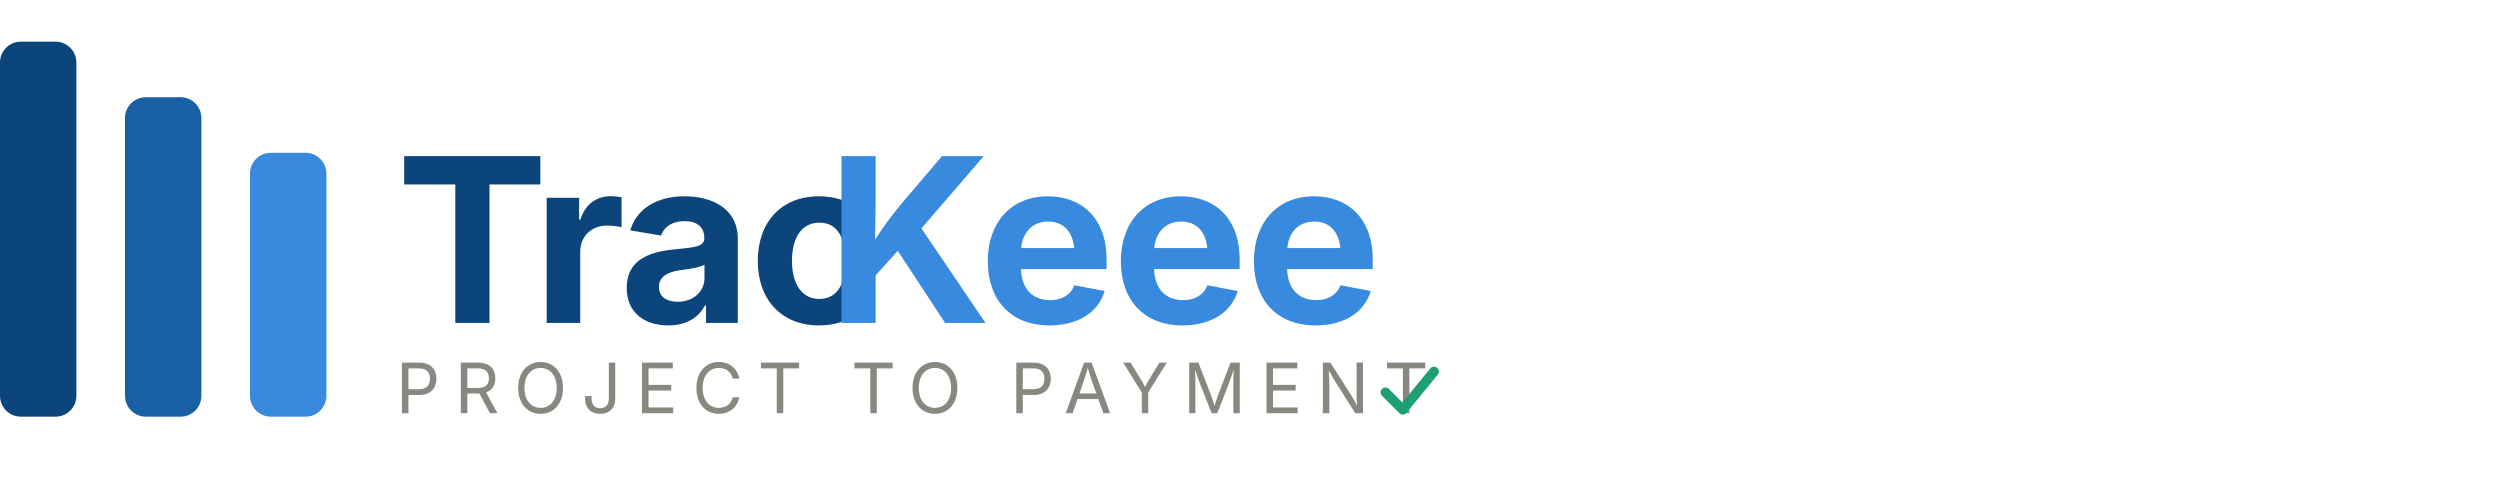
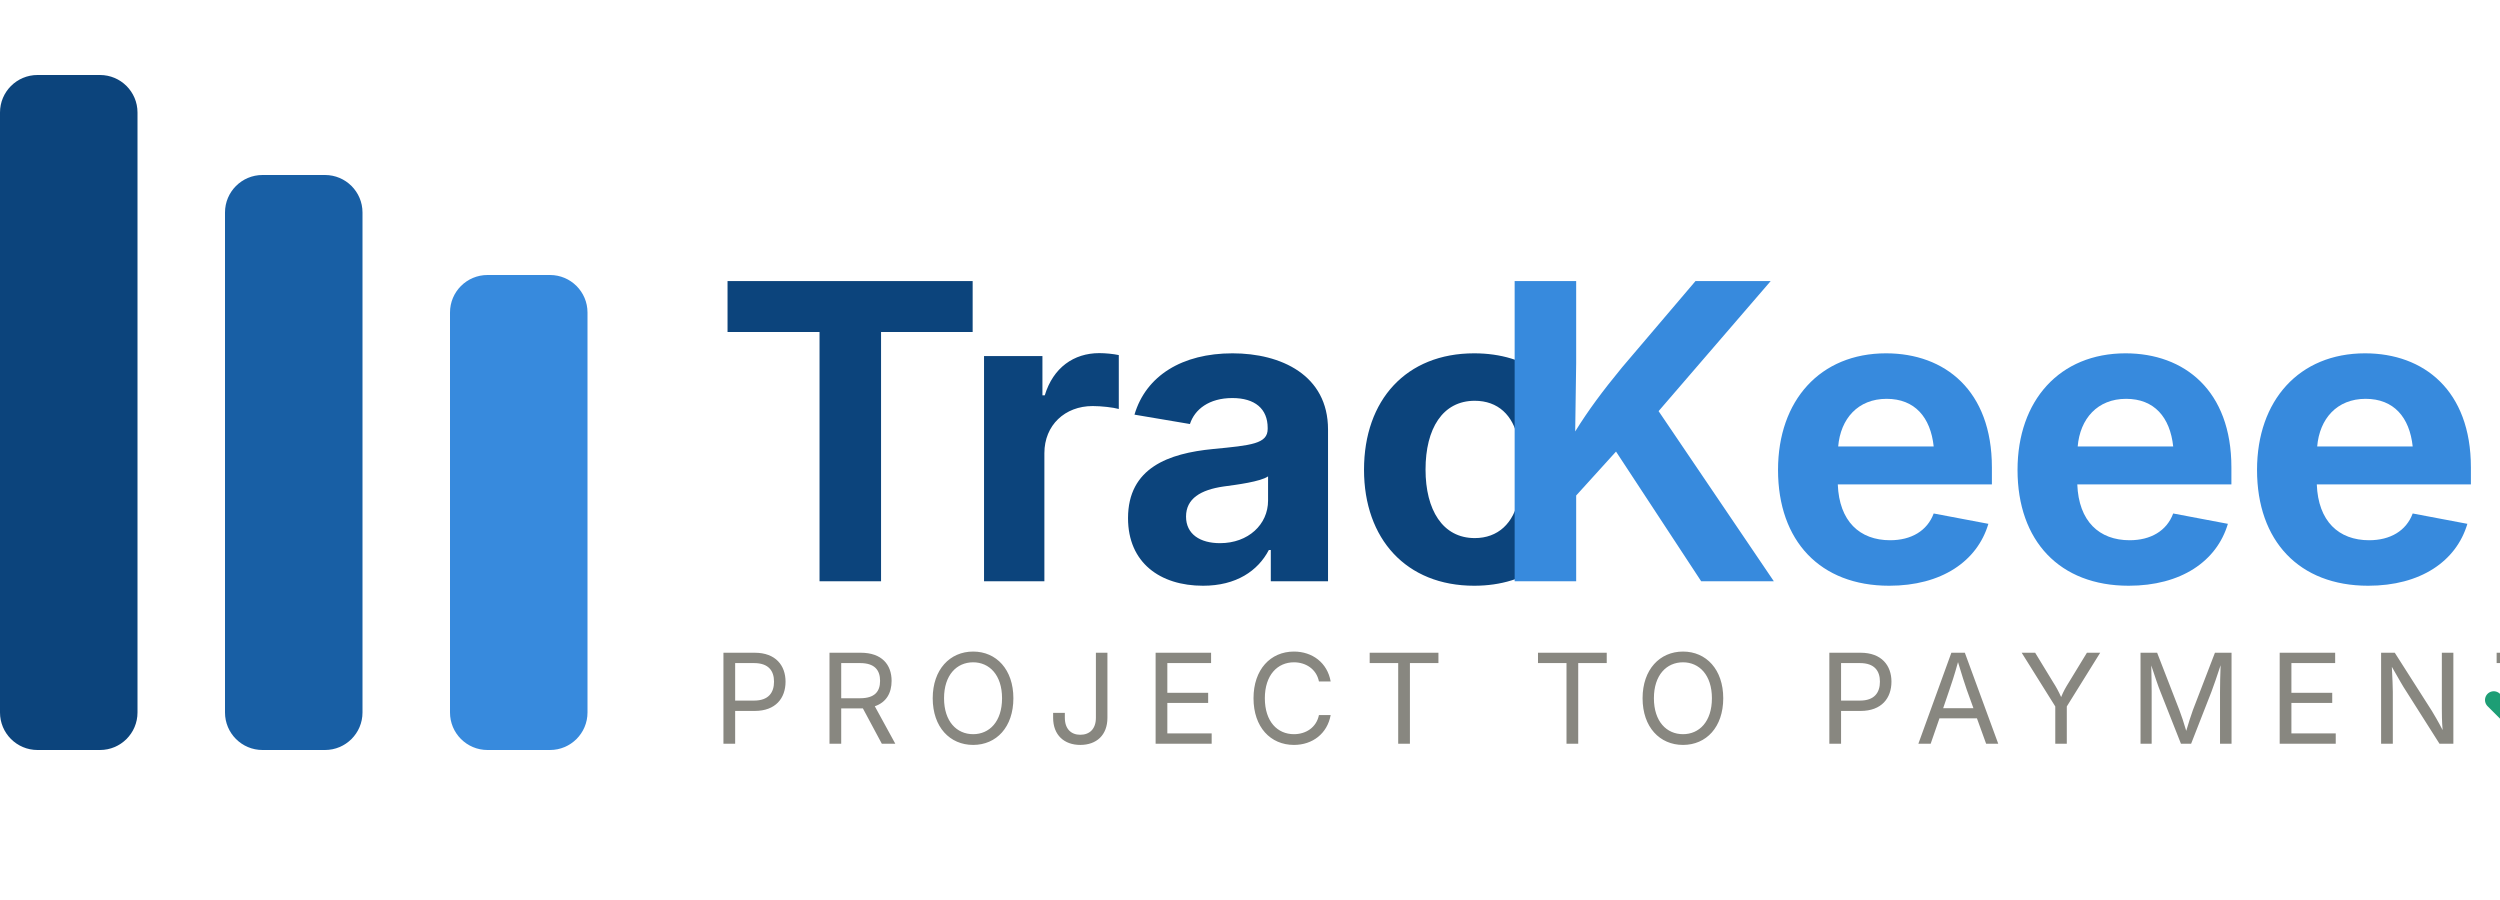
- <svg xmlns="http://www.w3.org/2000/svg" width="360" height="72" viewBox="0 0 360 72" role="img">
+ <svg xmlns="http://www.w3.org/2000/svg" width="200" height="72" viewBox="0 0 200 72" role="img">
  <rect x="0" y="6" width="11" height="54" rx="3" fill="#0C447C" />
  <rect x="18" y="14" width="11" height="46" rx="3" fill="#185FA5" />
  <rect x="36" y="22" width="11" height="38" rx="3" fill="#378ADD" />
  <text x="57" y="46.5" font-family="system-ui,-apple-system,sans-serif" font-size="33" font-weight="700" letter-spacing="-0.5" fill="#0C447C">Trac</text>
  <text x="119" y="46.5" font-family="system-ui,-apple-system,sans-serif" font-size="33" font-weight="700" letter-spacing="-0.5" fill="#378ADD">Keee</text>
  <text x="57" y="59.5" font-family="system-ui,-apple-system,sans-serif" font-size="10" letter-spacing="2.1" fill="#888780">PROJECT TO PAYMENT</text>
-   <polyline points="199.5,56.5 202,59 206.5,53.5" fill="none" stroke="#1D9E75" stroke-width="1.4" stroke-linecap="round" stroke-linejoin="round" />
+   <polyline points="199.5,56 202,58.5 206.5,53" fill="none" stroke="#1D9E75" stroke-width="1.4" stroke-linecap="round" stroke-linejoin="round" />
</svg>
